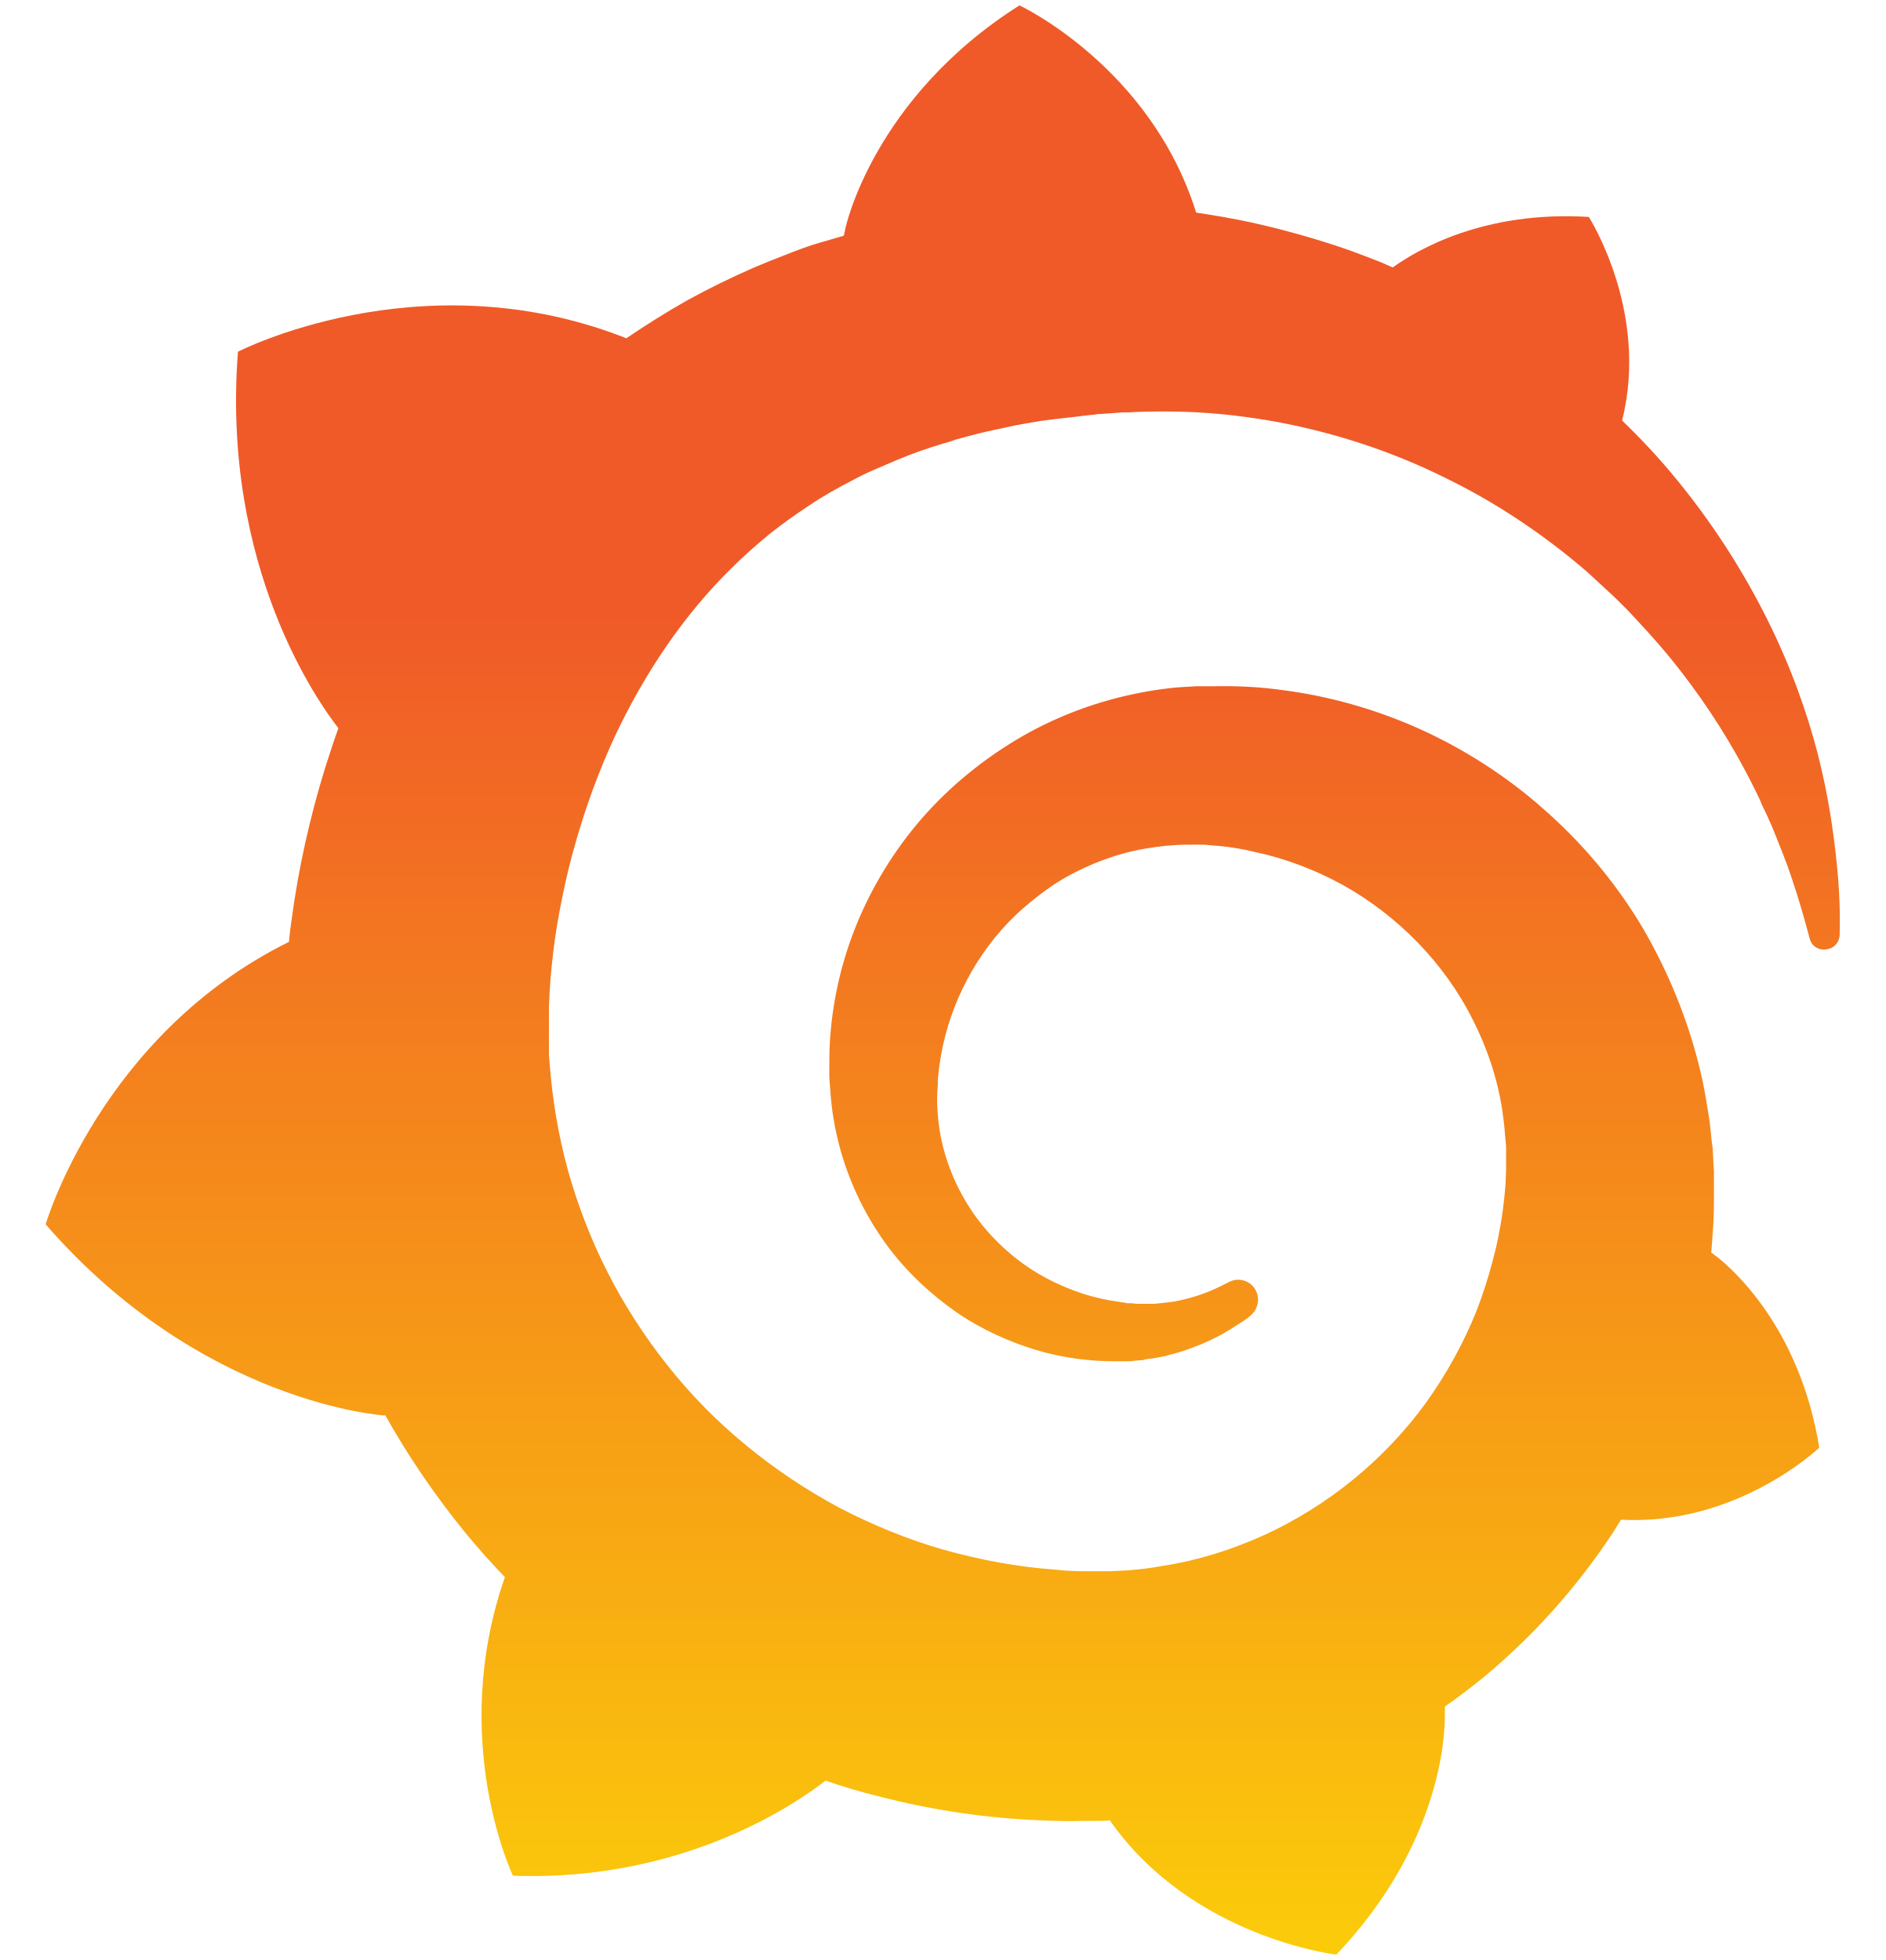
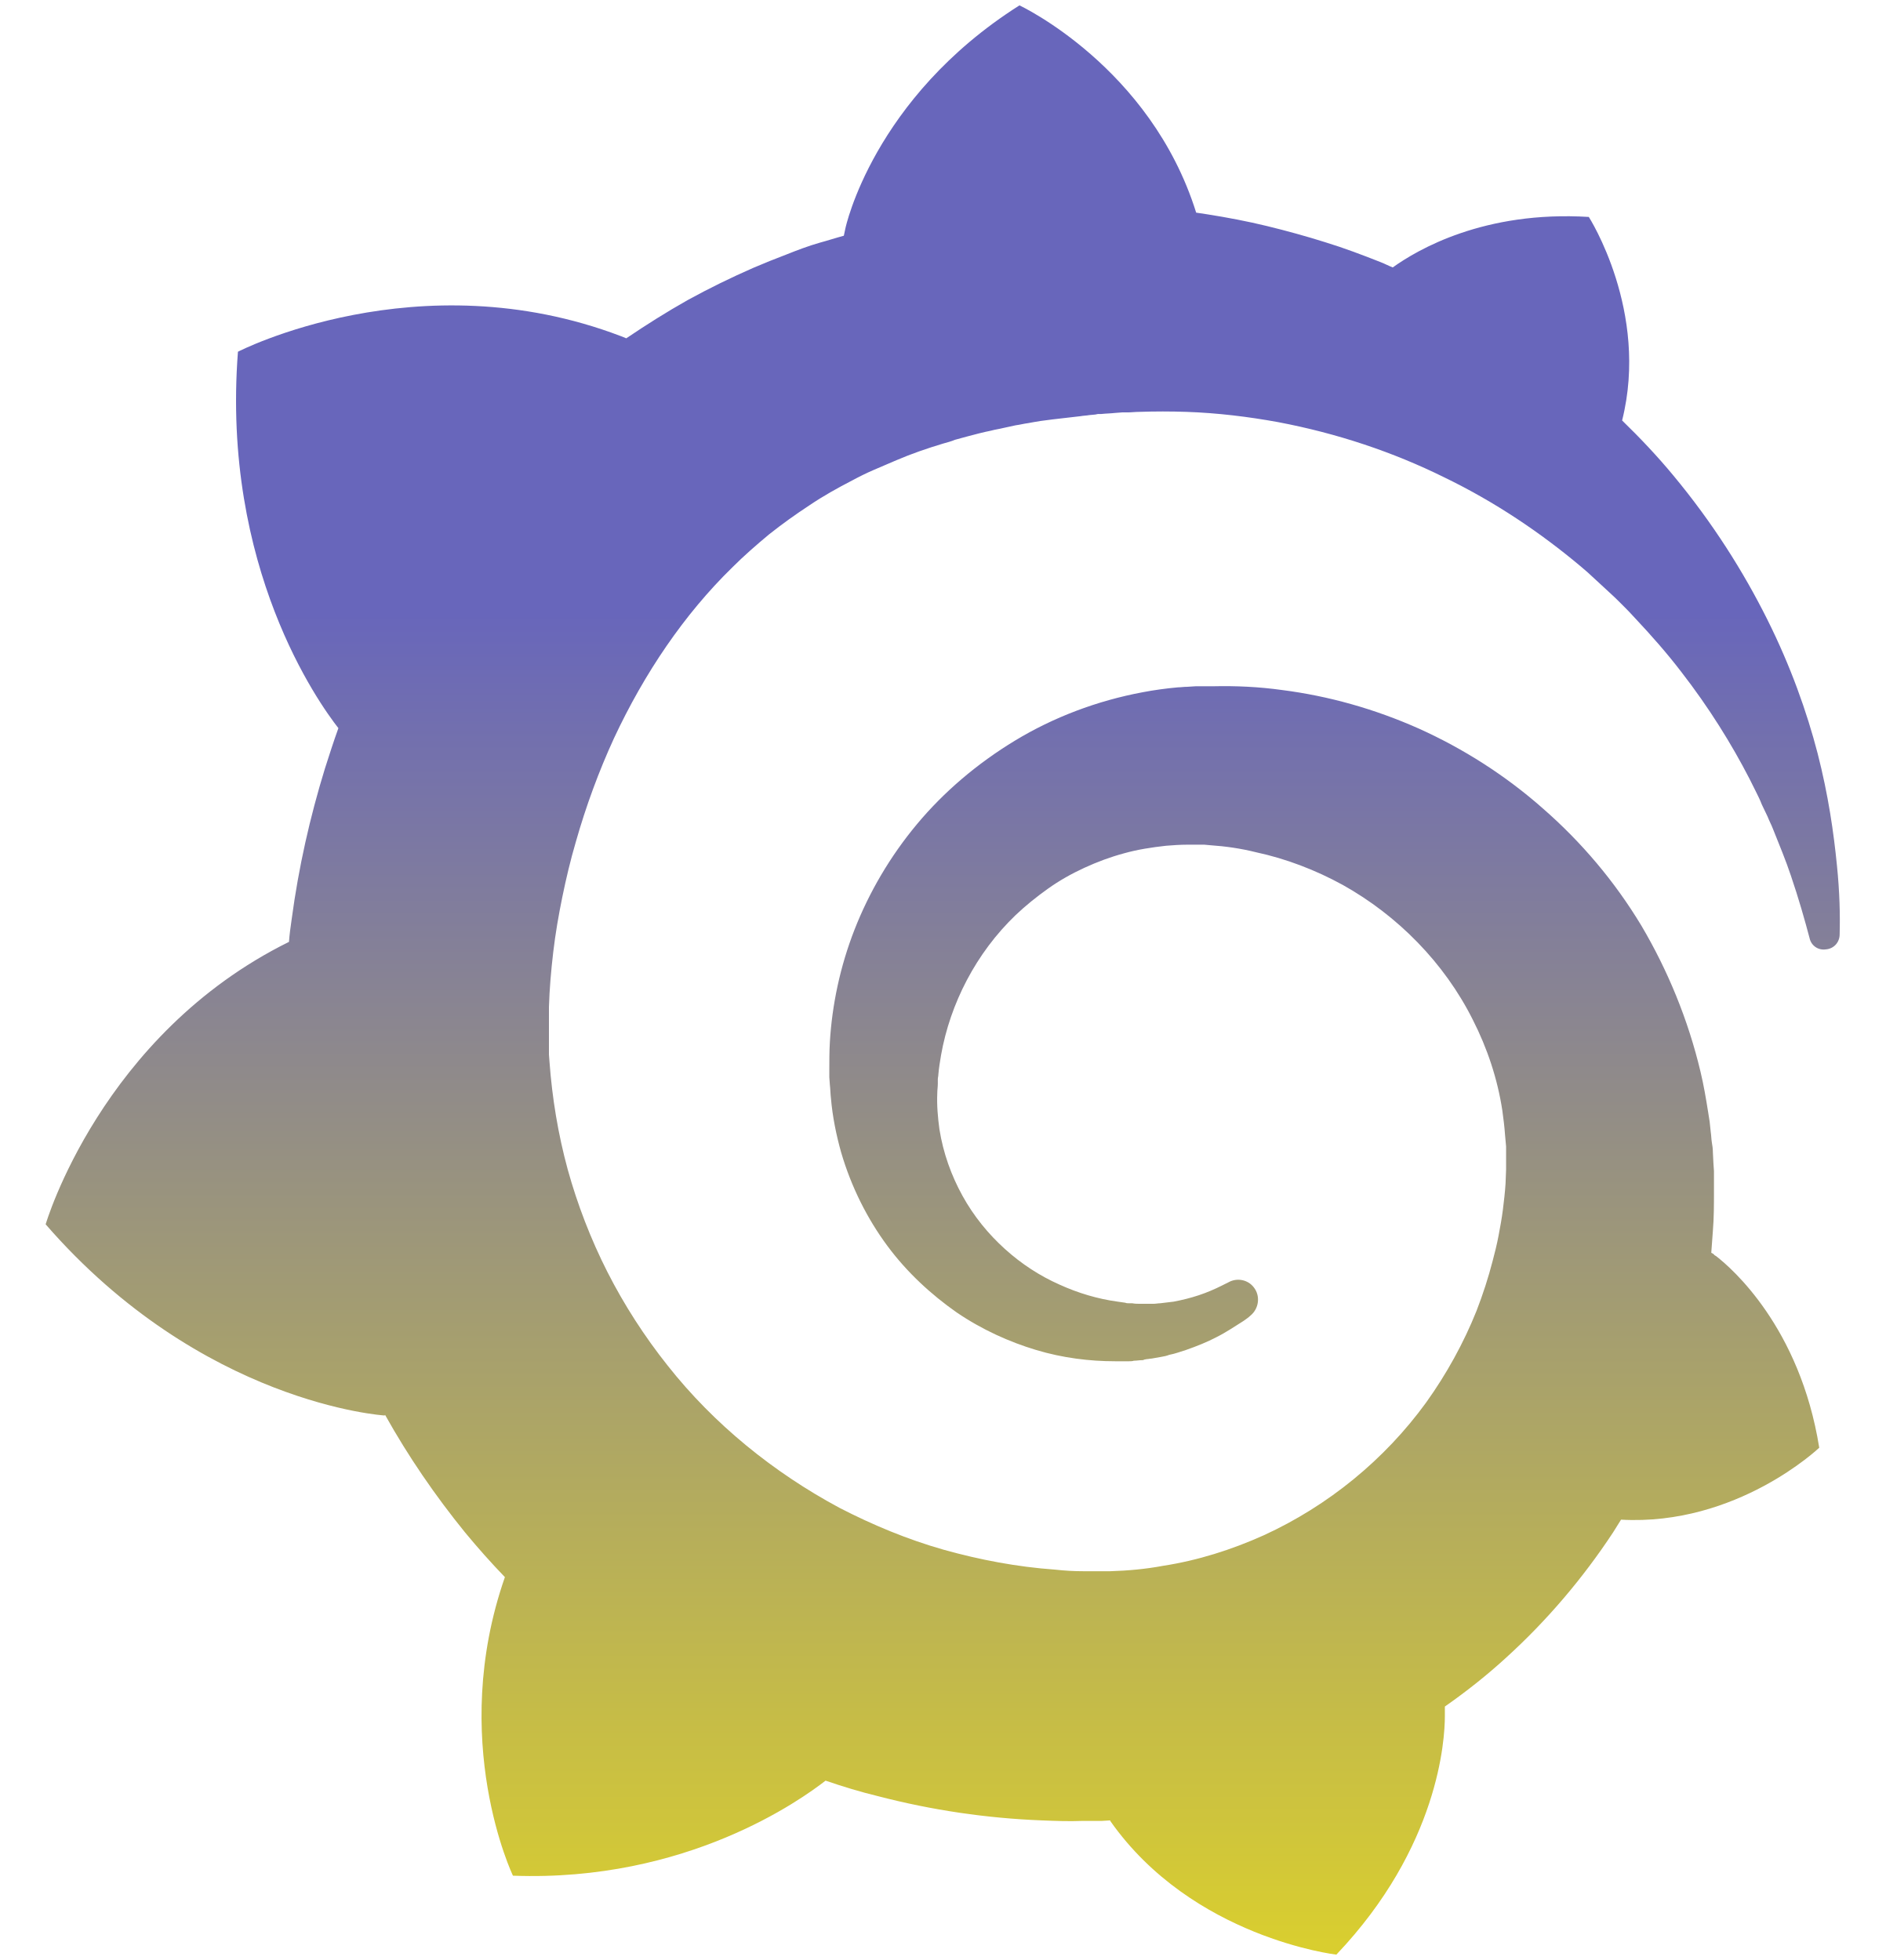
<svg xmlns="http://www.w3.org/2000/svg" version="1.1" id="Layer_1" x="0px" y="0px" width="351px" height="365px" viewBox="0 0 351 365" style="enable-background:new 0 0 351 365;" xml:space="preserve">
  <style type="text/css">
	.st0{fill:url(#SVGID_1_);}
</style>
  <g id="Layer_1_1_">
</g>
  <linearGradient id="SVGID_1_" gradientUnits="userSpaceOnUse" x1="175.5" y1="445.495" x2="175.5" y2="114.035">
    <stop offset="0" style="stop-color:#FFF100" />
-     <stop offset="1" style="stop-color:#F05A28" />
+     <stop offset="1" style="stop-color:#6866bb" />
  </linearGradient>
  <path class="st0" d="M342,161.2c-0.6-6.1-1.6-13.1-3.6-20.9c-2-7.7-5-16.2-9.4-25c-4.4-8.8-10.1-17.9-17.5-26.8  c-2.9-3.5-6.1-6.9-9.5-10.2c5.1-20.3-6.2-37.9-6.2-37.9c-19.5-1.2-31.9,6.1-36.5,9.4c-0.8-0.3-1.5-0.7-2.3-1  c-3.3-1.3-6.7-2.6-10.3-3.7c-3.5-1.1-7.1-2.1-10.8-3c-3.7-0.9-7.4-1.6-11.2-2.2c-0.7-0.1-1.3-0.2-2-0.3  c-8.5-27.2-32.9-38.6-32.9-38.6c-27.3,17.3-32.4,41.5-32.4,41.5s-0.1,0.5-0.3,1.4c-1.5,0.4-3,0.9-4.5,1.3c-2.1,0.6-4.2,1.4-6.2,2.2  c-2.1,0.8-4.1,1.6-6.2,2.5c-4.1,1.8-8.2,3.8-12.2,6c-3.9,2.2-7.7,4.6-11.4,7.1c-0.5-0.2-1-0.4-1-0.4c-37.8-14.4-71.3,2.9-71.3,2.9  c-3.1,40.2,15.1,65.5,18.7,70.1c-0.9,2.5-1.7,5-2.5,7.5c-2.8,9.1-4.9,18.4-6.2,28.1c-0.2,1.4-0.4,2.8-0.5,4.2  C18.8,192.7,8.5,228,8.5,228c29.1,33.5,63.1,35.6,63.1,35.6c0,0,0.1-0.1,0.1-0.1c4.3,7.7,9.3,15,14.9,21.9c2.4,2.9,4.8,5.6,7.4,8.3  c-10.6,30.4,1.5,55.6,1.5,55.6c32.4,1.2,53.7-14.2,58.2-17.7c3.2,1.1,6.5,2.1,9.8,2.9c10,2.6,20.2,4.1,30.4,4.5  c2.5,0.1,5.1,0.2,7.6,0.1l1.2,0l0.8,0l1.6,0l1.6-0.1l0,0.1c15.3,21.8,42.1,24.9,42.1,24.9c19.1-20.1,20.2-40.1,20.2-44.4l0,0  c0,0,0-0.1,0-0.3c0-0.4,0-0.6,0-0.6l0,0c0-0.3,0-0.6,0-0.9c4-2.8,7.8-5.8,11.4-9.1c7.6-6.9,14.3-14.8,19.9-23.3  c0.5-0.8,1-1.6,1.5-2.4c21.6,1.2,36.9-13.4,36.9-13.4c-3.6-22.5-16.4-33.5-19.1-35.6l0,0c0,0-0.1-0.1-0.3-0.2  c-0.2-0.1-0.2-0.2-0.2-0.2c0,0,0,0,0,0c-0.1-0.1-0.3-0.2-0.5-0.3c0.1-1.4,0.2-2.7,0.3-4.1c0.2-2.4,0.2-4.9,0.2-7.3l0-1.8l0-0.9  l0-0.5c0-0.6,0-0.4,0-0.6l-0.1-1.5l-0.1-2c0-0.7-0.1-1.3-0.2-1.9c-0.1-0.6-0.1-1.3-0.2-1.9l-0.2-1.9l-0.3-1.9  c-0.4-2.5-0.8-4.9-1.4-7.4c-2.3-9.7-6.1-18.9-11-27.2c-5-8.3-11.2-15.6-18.3-21.8c-7-6.2-14.9-11.2-23.1-14.9  c-8.3-3.7-16.9-6.1-25.5-7.2c-4.3-0.6-8.6-0.8-12.9-0.7l-1.6,0l-0.4,0c-0.1,0-0.6,0-0.5,0l-0.7,0l-1.6,0.1c-0.6,0-1.2,0.1-1.7,0.1  c-2.2,0.2-4.4,0.5-6.5,0.9c-8.6,1.6-16.7,4.7-23.8,9c-7.1,4.3-13.3,9.6-18.3,15.6c-5,6-8.9,12.7-11.6,19.6c-2.7,6.9-4.2,14.1-4.6,21  c-0.1,1.7-0.1,3.5-0.1,5.2c0,0.4,0,0.9,0,1.3l0.1,1.4c0.1,0.8,0.1,1.7,0.2,2.5c0.3,3.5,1,6.9,1.9,10.1c1.9,6.5,4.9,12.4,8.6,17.4  c3.7,5,8.2,9.1,12.9,12.4c4.7,3.2,9.8,5.5,14.8,7c5,1.5,10,2.1,14.7,2.1c0.6,0,1.2,0,1.7,0c0.3,0,0.6,0,0.9,0c0.3,0,0.6,0,0.9-0.1  c0.5,0,1-0.1,1.5-0.1c0.1,0,0.3,0,0.4-0.1l0.5-0.1c0.3,0,0.6-0.1,0.9-0.1c0.6-0.1,1.1-0.2,1.7-0.3c0.6-0.1,1.1-0.2,1.6-0.4  c1.1-0.2,2.1-0.6,3.1-0.9c2-0.7,4-1.5,5.7-2.4c1.8-0.9,3.4-2,5-3c0.4-0.3,0.9-0.6,1.3-1c1.6-1.3,1.9-3.7,0.6-5.3  c-1.1-1.4-3.1-1.8-4.7-0.9c-0.4,0.2-0.8,0.4-1.2,0.6c-1.4,0.7-2.8,1.3-4.3,1.8c-1.5,0.5-3.1,0.9-4.7,1.2c-0.8,0.1-1.6,0.2-2.5,0.3  c-0.4,0-0.8,0.1-1.3,0.1c-0.4,0-0.9,0-1.2,0c-0.4,0-0.8,0-1.2,0c-0.5,0-1,0-1.5-0.1c0,0-0.3,0-0.1,0l-0.2,0l-0.3,0  c-0.2,0-0.5,0-0.7-0.1c-0.5-0.1-0.9-0.1-1.4-0.2c-3.7-0.5-7.4-1.6-10.9-3.2c-3.6-1.6-7-3.8-10.1-6.6c-3.1-2.8-5.8-6.1-7.9-9.9  c-2.1-3.8-3.6-8-4.3-12.4c-0.3-2.2-0.5-4.5-0.4-6.7c0-0.6,0.1-1.2,0.1-1.8c0,0.2,0-0.1,0-0.1l0-0.2l0-0.5c0-0.3,0.1-0.6,0.1-0.9  c0.1-1.2,0.3-2.4,0.5-3.6c1.7-9.6,6.5-19,13.9-26.1c1.9-1.8,3.9-3.4,6-4.9c2.1-1.5,4.4-2.8,6.8-3.9c2.4-1.1,4.8-2,7.4-2.7  c2.5-0.7,5.1-1.1,7.8-1.4c1.3-0.1,2.6-0.2,4-0.2c0.4,0,0.6,0,0.9,0l1.1,0l0.7,0c0.3,0,0,0,0.1,0l0.3,0l1.1,0.1  c2.9,0.2,5.7,0.6,8.5,1.3c5.6,1.2,11.1,3.3,16.2,6.1c10.2,5.7,18.9,14.5,24.2,25.1c2.7,5.3,4.6,11,5.5,16.9c0.2,1.5,0.4,3,0.5,4.5  l0.1,1.1l0.1,1.1c0,0.4,0,0.8,0,1.1c0,0.4,0,0.8,0,1.1l0,1l0,1.1c0,0.7-0.1,1.9-0.1,2.6c-0.1,1.6-0.3,3.3-0.5,4.9  c-0.2,1.6-0.5,3.2-0.8,4.8c-0.3,1.6-0.7,3.2-1.1,4.7c-0.8,3.1-1.8,6.2-3,9.3c-2.4,6-5.6,11.8-9.4,17.1  c-7.7,10.6-18.2,19.2-30.2,24.7c-6,2.7-12.3,4.7-18.8,5.7c-3.2,0.6-6.5,0.9-9.8,1l-0.6,0l-0.5,0l-1.1,0l-1.6,0l-0.8,0  c0.4,0-0.1,0-0.1,0l-0.3,0c-1.8,0-3.5-0.1-5.3-0.3c-7-0.5-13.9-1.8-20.7-3.7c-6.7-1.9-13.2-4.6-19.4-7.8  c-12.3-6.6-23.4-15.6-32-26.5c-4.3-5.4-8.1-11.3-11.2-17.4c-3.1-6.1-5.6-12.6-7.4-19.1c-1.8-6.6-2.9-13.3-3.4-20.1l-0.1-1.3l0-0.3  l0-0.3l0-0.6l0-1.1l0-0.3l0-0.4l0-0.8l0-1.6l0-0.3c0,0,0,0.1,0-0.1l0-0.6c0-0.8,0-1.7,0-2.5c0.1-3.3,0.4-6.8,0.8-10.2  c0.4-3.4,1-6.9,1.7-10.3c0.7-3.4,1.5-6.8,2.5-10.2c1.9-6.7,4.3-13.2,7.1-19.3c5.7-12.2,13.1-23.1,22-31.8c2.2-2.2,4.5-4.2,6.9-6.2  c2.4-1.9,4.9-3.7,7.5-5.4c2.5-1.7,5.2-3.2,7.9-4.6c1.3-0.7,2.7-1.4,4.1-2c0.7-0.3,1.4-0.6,2.1-0.9c0.7-0.3,1.4-0.6,2.1-0.9  c2.8-1.2,5.7-2.2,8.7-3.1c0.7-0.2,1.5-0.4,2.2-0.7c0.7-0.2,1.5-0.4,2.2-0.6c1.5-0.4,3-0.8,4.5-1.1c0.7-0.2,1.5-0.3,2.3-0.5  c0.8-0.2,1.5-0.3,2.3-0.5c0.8-0.1,1.5-0.3,2.3-0.4l1.1-0.2l1.2-0.2c0.8-0.1,1.5-0.2,2.3-0.3c0.9-0.1,1.7-0.2,2.6-0.3  c0.7-0.1,1.9-0.2,2.6-0.3c0.5-0.1,1.1-0.1,1.6-0.2l1.1-0.1l0.5-0.1l0.6,0c0.9-0.1,1.7-0.1,2.6-0.2l1.3-0.1c0,0,0.5,0,0.1,0l0.3,0  l0.6,0c0.7,0,1.5-0.1,2.2-0.1c2.9-0.1,5.9-0.1,8.8,0c5.8,0.2,11.5,0.9,17,1.9c11.1,2.1,21.5,5.6,31,10.3  c9.5,4.6,17.9,10.3,25.3,16.5c0.5,0.4,0.9,0.8,1.4,1.2c0.4,0.4,0.9,0.8,1.3,1.2c0.9,0.8,1.7,1.6,2.6,2.4c0.9,0.8,1.7,1.6,2.5,2.4  c0.8,0.8,1.6,1.6,2.4,2.5c3.1,3.3,6,6.6,8.6,10c5.2,6.7,9.4,13.5,12.7,19.9c0.2,0.4,0.4,0.8,0.6,1.2c0.2,0.4,0.4,0.8,0.6,1.2  c0.4,0.8,0.8,1.6,1.1,2.4c0.4,0.8,0.7,1.5,1.1,2.3c0.3,0.8,0.7,1.5,1,2.3c1.2,3,2.4,5.9,3.3,8.6c1.5,4.4,2.6,8.3,3.5,11.7  c0.3,1.4,1.6,2.3,3,2.1c1.5-0.1,2.6-1.3,2.6-2.8C342.6,170.4,342.5,166.1,342,161.2z" />
</svg>
